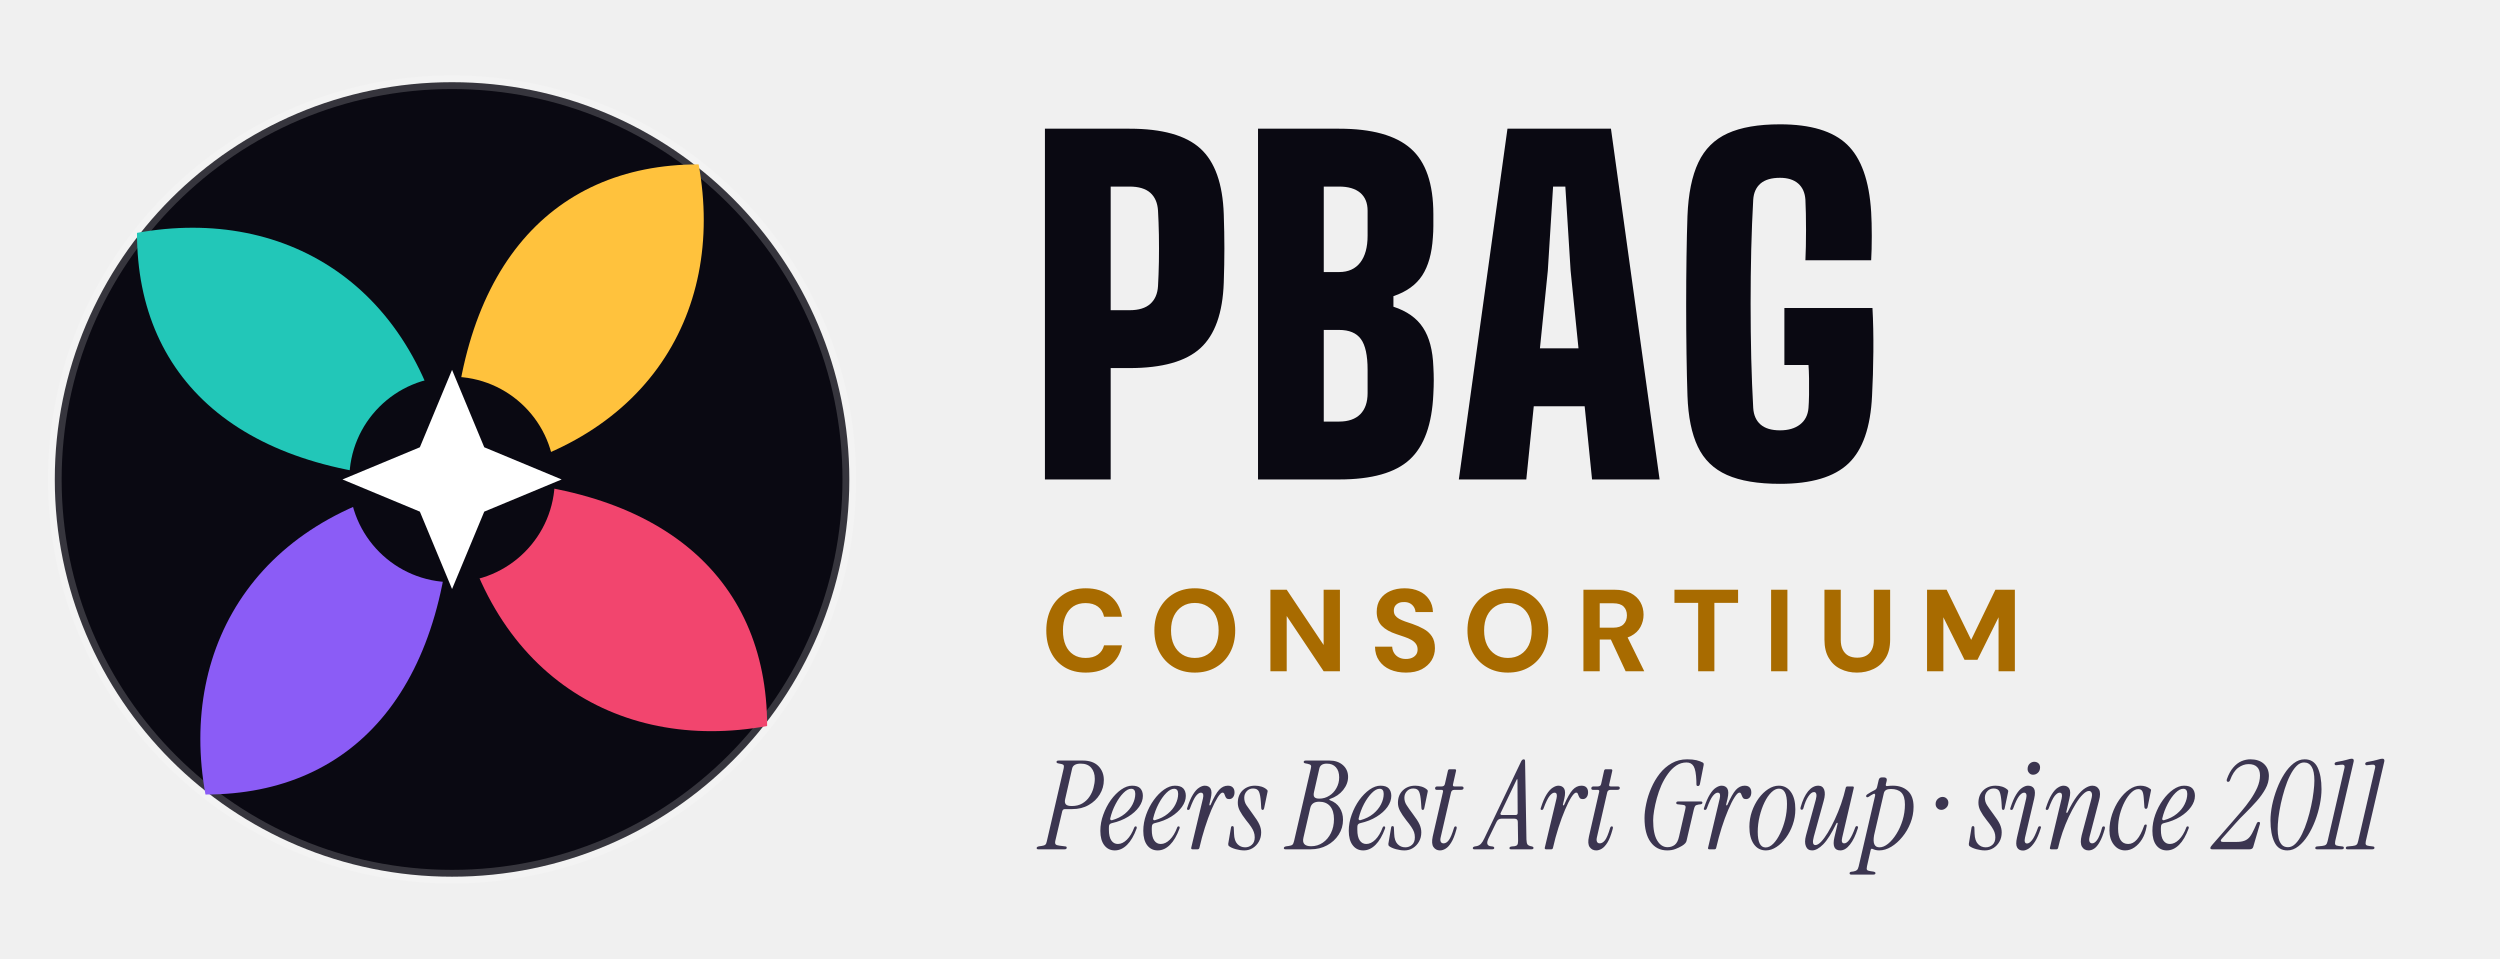
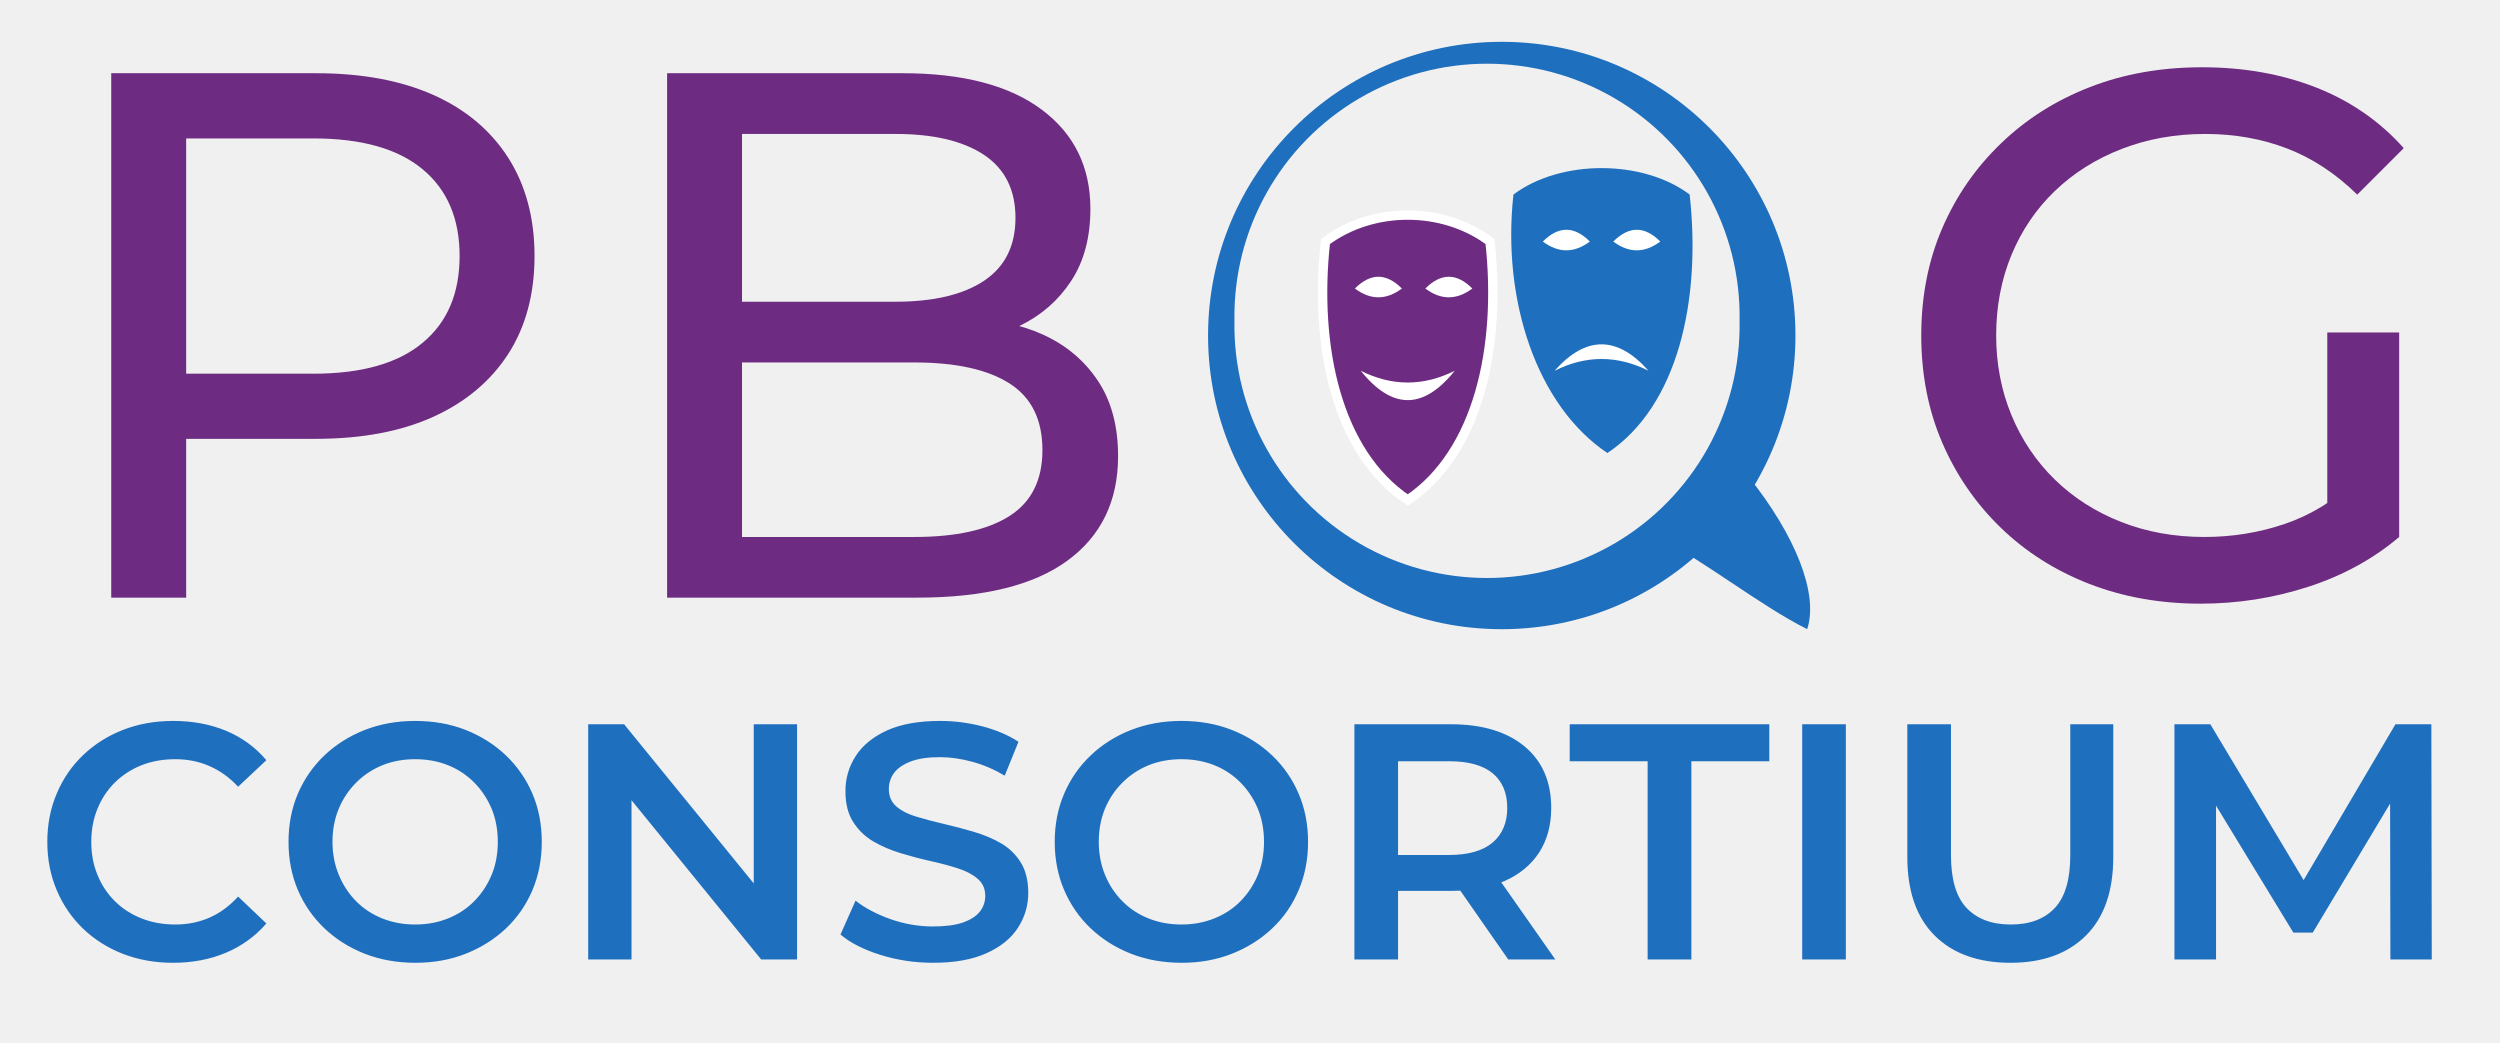
- <svg xmlns="http://www.w3.org/2000/svg" viewBox="0 0 365 140" width="365" height="140" role="img" aria-label="PBAG Consortium logo">
-   <g transform="translate(6 10)">
-     <circle cx="60" cy="60" r="58" fill="#0A0912" stroke="#FFFFFF" stroke-opacity=".18" stroke-width="2" />
-     <path d="M60 60 C60 30 74 14 96 14 C100 36 88 56 60 60Z" fill="#FFC23D" transform="rotate(0 60 60)" />
-     <path d="M60 60 C60 30 74 14 96 14 C100 36 88 56 60 60Z" fill="#F2456E" transform="rotate(90 60 60)" />
-     <path d="M60 60 C60 30 74 14 96 14 C100 36 88 56 60 60Z" fill="#8B5CF6" transform="rotate(180 60 60)" />
-     <path d="M60 60 C60 30 74 14 96 14 C100 36 88 56 60 60Z" fill="#22C7B8" transform="rotate(270 60 60)" />
-     <circle cx="60" cy="60" r="15" fill="#0A0912" />
-     <path d="M60 44 L64.7 55.3 L76 60 L64.7 64.7 L60 76 L55.3 64.7 L44 60 L55.3 55.3Z" fill="#fff" />
+ <svg xmlns="http://www.w3.org/2000/svg" viewBox="0 0 307 128" width="307" height="128" role="img" aria-label="PBAG Consortium logo">
+   <g transform="translate(4 3)">
+     <path fill="#6D2C82" d="M9.66 70.39V5.99H34.77Q43.24 5.99 49.22 8.66Q55.19 11.33 58.42 16.39Q61.64 21.45 61.64 28.44Q61.64 35.43 58.42 40.45Q55.19 45.46 49.22 48.18Q43.24 50.89 34.77 50.89H14.71L18.86 46.57V70.39ZM18.86 47.49 14.71 42.89H34.5Q43.33 42.89 47.88 39.11Q52.44 35.34 52.44 28.44Q52.44 21.54 47.88 17.77Q43.33 14.00 34.5 14.00H14.71L18.86 9.40Z M77.92 70.39V5.99H106.81Q117.94 5.99 123.92 10.46Q129.90 14.92 129.90 22.65Q129.90 27.89 127.55 31.48Q125.21 35.07 121.25 37.00Q117.3 38.93 112.69 38.93L114.35 36.17Q119.87 36.17 124.10 38.10Q128.34 40.03 130.82 43.76Q133.30 47.49 133.30 53.01Q133.30 61.29 127.09 65.84Q120.88 70.39 108.65 70.39ZM87.12 62.94H108.28Q115.91 62.94 119.96 60.37Q124.01 57.79 124.01 52.27Q124.01 46.66 119.96 44.08Q115.91 41.51 108.28 41.51H86.29V34.05H105.98Q112.97 34.05 116.84 31.48Q120.70 28.90 120.70 23.75Q120.70 18.60 116.84 16.02Q112.97 13.45 105.98 13.45H87.12Z" />
+     <path fill="#1F6FBF" fill-rule="evenodd" d="M144.35 38.20a36.06 36.06 0 1 0 72.13 0a36.06 36.06 0 1 0 -72.13 0ZM147.59 36.40a31.02 31.02 0 1 0 62.03 0a31.02 31.02 0 1 0 -62.03 0Z" />
+     <path fill="#1F6FBF" transform="translate(180.41 38.20)" d="M18.75 24.52 C24.52 27.41 31.74 33.18 37.51 36.06 C38.95 31.74 36.06 24.52 30.29 17.31 C27.41 21.64 23.08 23.80 18.75 24.52Z" />
+     <g transform="translate(180.41 38.20)">
+       <path fill="#1F6FBF" d="M1.44 -17.31 C7.21 -21.64 17.31 -21.64 23.08 -17.31 C24.52 -4.33 21.64 8.66 12.98 14.43 C4.33 8.66 0.00 -4.33 1.44 -17.31Z" />
+       <path fill="#FFFFFF" d="M5.05 -11.54 q2.89 -2.89 5.77 0.00 q-2.89 2.16 -5.77 0.00Z M13.70 -11.54 q2.89 -2.89 5.77 0.00 q-2.89 2.16 -5.77 0.00Z M6.49 4.33 q5.77 -6.49 11.54 0.00 q-5.77 -2.89 -11.54 0.00Z" />
+       <path fill="#6D2C82" stroke="#FFFFFF" stroke-width="1.15" d="M-21.64 -11.54 C-15.87 -15.87 -7.21 -15.87 -1.44 -11.54 C0.00 1.44 -2.89 14.43 -11.54 20.20 C-20.20 14.43 -23.08 1.44 -21.64 -11.54Z" />
+       <path fill="#FFFFFF" d="M-18.03 -5.77 q2.89 -2.89 5.77 0.00 q-2.89 2.16 -5.77 0.00Z M-9.38 -5.77 q2.89 -2.89 5.77 0.00 q-2.89 2.16 -5.77 0.00Z M-17.31 4.33 q5.77 7.21 11.54 0.00 q-5.77 2.89 -11.54 0.00Z" />
+     </g>
+     <path fill="#6D2C82" d="M266.24 71.13Q258.79 71.13 252.54 68.69Q246.28 66.25 241.68 61.79Q237.08 57.33 234.50 51.35Q231.93 45.37 231.93 38.19Q231.93 31.02 234.50 25.04Q237.08 19.06 241.73 14.60Q246.37 10.13 252.63 7.70Q258.88 5.26 266.43 5.26Q274.06 5.26 280.41 7.74Q286.76 10.23 291.18 15.19L285.47 20.90Q281.52 17.03 276.87 15.24Q272.22 13.45 266.8 13.45Q261.28 13.45 256.54 15.29Q251.80 17.13 248.35 20.44Q244.90 23.75 243.01 28.30Q241.13 32.86 241.13 38.19Q241.13 43.44 243.01 47.99Q244.90 52.55 248.35 55.91Q251.80 59.26 256.49 61.10Q261.18 62.94 266.70 62.94Q271.86 62.94 276.59 61.33Q281.33 59.72 285.38 55.95L290.62 62.94Q285.84 66.99 279.45 69.06Q273.05 71.13 266.24 71.13ZM290.62 62.94 281.79 61.75V37.83H290.62Z" />
+     <path fill="#1F6FBF" d="M17.24 115.23Q13.94 115.23 11.11 114.14Q8.29 113.04 6.20 111.04Q4.12 109.04 2.97 106.32Q1.81 103.60 1.81 100.38Q1.81 97.16 2.97 94.44Q4.12 91.72 6.22 89.71Q8.33 87.71 11.13 86.62Q13.94 85.53 17.28 85.53Q20.83 85.53 23.76 86.74Q26.68 87.96 28.71 90.35L25.24 93.61Q23.67 91.92 21.73 91.08Q19.80 90.23 17.53 90.23Q15.26 90.23 13.38 90.97Q11.50 91.72 10.12 93.08Q8.74 94.44 7.98 96.29Q7.21 98.15 7.21 100.38Q7.21 102.61 7.98 104.46Q8.74 106.32 10.12 107.68Q11.50 109.04 13.38 109.78Q15.26 110.53 17.53 110.53Q19.80 110.53 21.73 109.68Q23.67 108.83 25.24 107.10L28.71 110.40Q26.68 112.75 23.76 113.99Q20.83 115.23 17.24 115.23Z M47.02 115.23Q43.64 115.23 40.79 114.12Q37.95 113.00 35.84 111.00Q33.74 109.00 32.58 106.30Q31.43 103.60 31.43 100.38Q31.43 97.16 32.58 94.46Q33.74 91.76 35.84 89.76Q37.95 87.76 40.79 86.64Q43.64 85.53 46.98 85.53Q50.36 85.53 53.19 86.64Q56.02 87.76 58.12 89.76Q60.22 91.76 61.38 94.46Q62.53 97.16 62.53 100.38Q62.53 103.60 61.38 106.32Q60.22 109.04 58.12 111.02Q56.02 113.00 53.19 114.12Q50.36 115.23 47.02 115.23ZM46.98 110.53Q49.17 110.53 51.02 109.78Q52.88 109.04 54.24 107.66Q55.60 106.28 56.37 104.44Q57.13 102.61 57.13 100.38Q57.13 98.15 56.37 96.31Q55.60 94.48 54.24 93.10Q52.88 91.72 51.02 90.97Q49.17 90.23 46.98 90.23Q44.79 90.23 42.96 90.97Q41.12 91.72 39.74 93.10Q38.36 94.48 37.60 96.31Q36.83 98.15 36.83 100.38Q36.83 102.56 37.60 104.42Q38.36 106.28 39.72 107.66Q41.08 109.04 42.94 109.78Q44.79 110.53 46.98 110.53Z M68.23 114.82V85.94H72.64L90.75 108.17H88.56V85.94H93.88V114.82H89.47L71.36 92.58H73.55V114.82Z M110.59 115.23Q107.21 115.23 104.11 114.26Q101.02 113.29 99.21 111.76L101.06 107.60Q102.79 108.96 105.35 109.87Q107.91 110.77 110.59 110.77Q112.86 110.77 114.26 110.28Q115.67 109.78 116.33 108.94Q116.99 108.09 116.99 107.02Q116.99 105.70 116.04 104.90Q115.09 104.09 113.58 103.62Q112.08 103.14 110.24 102.73Q108.40 102.32 106.57 101.76Q104.73 101.20 103.23 100.32Q101.72 99.43 100.77 97.94Q99.82 96.46 99.82 94.15Q99.82 91.80 101.08 89.84Q102.34 87.88 104.92 86.70Q107.50 85.53 111.46 85.53Q114.06 85.53 116.61 86.19Q119.17 86.85 121.07 88.09L119.38 92.25Q117.44 91.10 115.38 90.54Q113.31 89.98 111.42 89.98Q109.19 89.98 107.81 90.52Q106.42 91.06 105.79 91.92Q105.15 92.79 105.15 93.90Q105.15 95.22 106.07 96.03Q107.00 96.83 108.51 97.28Q110.01 97.74 111.87 98.17Q113.73 98.60 115.56 99.14Q117.40 99.68 118.90 100.54Q120.41 101.41 121.34 102.89Q122.27 104.38 122.27 106.65Q122.27 108.96 121.01 110.92Q119.75 112.88 117.15 114.05Q114.55 115.23 110.59 115.23Z M141.12 115.23Q137.74 115.23 134.89 114.12Q132.04 113.00 129.94 111.00Q127.83 109.00 126.68 106.30Q125.52 103.60 125.52 100.38Q125.52 97.16 126.68 94.46Q127.83 91.76 129.94 89.76Q132.04 87.76 134.89 86.64Q137.74 85.53 141.08 85.53Q144.46 85.53 147.28 86.64Q150.11 87.76 152.21 89.76Q154.32 91.76 155.47 94.46Q156.63 97.16 156.63 100.38Q156.63 103.60 155.47 106.32Q154.32 109.04 152.21 111.02Q150.11 113.00 147.28 114.12Q144.46 115.23 141.12 115.23ZM141.08 110.53Q143.26 110.53 145.12 109.78Q146.98 109.04 148.34 107.66Q149.70 106.28 150.46 104.44Q151.22 102.61 151.22 100.38Q151.22 98.15 150.46 96.31Q149.70 94.48 148.34 93.10Q146.98 91.72 145.12 90.97Q143.26 90.23 141.08 90.23Q138.89 90.23 137.05 90.97Q135.22 91.72 133.84 93.10Q132.45 94.48 131.69 96.31Q130.93 98.15 130.93 100.38Q130.93 102.56 131.69 104.42Q132.45 106.28 133.82 107.66Q135.18 109.04 137.03 109.78Q138.89 110.53 141.08 110.53Z M162.32 114.82V85.94H174.16Q179.94 85.94 183.22 88.66Q186.49 91.39 186.49 96.21Q186.49 99.39 185.01 101.68Q183.52 103.97 180.78 105.18Q178.04 106.40 174.20 106.40H165.29L167.68 103.97V114.82ZM181.21 114.82 173.91 104.34H179.65L186.99 114.82ZM167.68 104.54 165.29 101.99H173.95Q177.50 101.99 179.30 100.46Q181.09 98.93 181.09 96.21Q181.09 93.45 179.30 91.96Q177.50 90.48 173.95 90.48H165.29L167.68 87.84Z M198.33 114.82V90.48H188.76V85.94H213.27V90.48H203.70V114.82Z M217.31 114.82V85.94H222.67V114.82Z M242.89 115.23Q236.95 115.23 233.58 111.89Q230.22 108.55 230.22 102.23V85.94H235.58V102.03Q235.58 106.48 237.50 108.50Q239.42 110.53 242.93 110.53Q246.43 110.53 248.33 108.50Q250.23 106.48 250.23 102.03V85.94H255.51V102.23Q255.51 108.55 252.15 111.89Q248.79 115.23 242.89 115.23Z M263.02 114.82V85.94H267.43L280.05 107.02H277.74L290.16 85.94H294.57L294.62 114.82H289.54L289.50 93.90H290.57L280.01 111.52H277.62L266.89 93.90H268.13V114.82Z" />
  </g>
-   <path fill="#0A0912" d="M152.56 70.0V18.79H164.91Q172.08 18.79 175.26 21.69Q178.44 24.59 178.67 31.28Q178.76 33.96 178.76 36.27Q178.76 38.57 178.67 41.26Q178.44 47.92 175.26 50.83Q172.08 53.74 164.91 53.74H162.16V70.0ZM162.16 45.29H164.91Q166.92 45.29 167.95 44.36Q168.97 43.44 169.07 41.77Q169.16 40.20 169.2 38.23Q169.23 36.27 169.2 34.30Q169.16 32.33 169.07 30.76Q168.97 29.07 167.95 28.15Q166.92 27.24 164.91 27.24H162.16Z M183.67 70.0V18.79H195.51Q202.68 18.79 205.97 21.69Q209.27 24.59 209.27 31.28Q209.27 32.17 209.27 33.00Q209.27 33.83 209.20 34.67Q208.98 38.16 207.64 40.22Q206.29 42.28 203.44 43.24V44.78Q206.39 45.74 207.76 47.84Q209.14 49.93 209.27 53.55Q209.33 54.60 209.33 55.50Q209.33 56.4 209.27 57.51Q208.98 64.17 205.83 67.08Q202.68 70.0 195.51 70.0ZM193.27 61.55H195.51Q197.52 61.55 198.6 60.48Q199.67 59.40 199.67 57.39Q199.67 56.52 199.67 55.69Q199.67 54.86 199.67 54.0Q199.67 50.83 198.69 49.50Q197.72 48.17 195.51 48.17H193.27ZM193.27 39.72H195.51Q197.52 39.72 198.6 38.33Q199.67 36.94 199.67 34.41Q199.67 33.48 199.67 32.57Q199.67 31.66 199.67 30.76Q199.67 29.07 198.6 28.15Q197.52 27.24 195.51 27.24H193.27Z M212.99 70.0 220.09 18.79H235.2L242.30 70.0H232.44L231.36 59.31H223.93L222.84 70.0ZM224.83 50.86H230.46L229.31 39.53L228.54 27.24H226.75L225.98 39.53Z M259.88 70.64Q255.04 70.64 252.13 69.34Q249.22 68.04 247.88 65.21Q246.53 62.38 246.37 57.77Q246.28 55.08 246.23 51.64Q246.18 48.20 246.18 44.56Q246.18 40.91 246.23 37.51Q246.28 34.12 246.37 31.53Q246.56 26.67 247.96 23.72Q249.35 20.78 252.24 19.47Q255.14 18.15 259.88 18.15Q266.6 18.15 269.68 21.11Q272.77 24.08 273.19 30.96Q273.28 32.43 273.28 34.46Q273.28 36.49 273.19 38.0H263.59Q263.68 36.20 263.68 33.56Q263.68 30.92 263.59 29.16Q263.49 27.63 262.53 26.79Q261.57 25.96 259.88 25.96Q258.02 25.96 257.04 26.79Q256.07 27.63 255.97 29.16Q255.78 32.52 255.68 36.41Q255.59 40.30 255.59 44.36Q255.59 48.43 255.68 52.32Q255.78 56.20 255.97 59.56Q256.07 61.13 257.04 61.98Q258.02 62.83 259.88 62.83Q261.70 62.83 262.80 61.98Q263.91 61.13 264.04 59.56Q264.10 58.83 264.12 57.63Q264.13 56.43 264.12 55.23Q264.10 54.03 264.04 53.29H260.52V44.97H273.38Q273.54 47.88 273.51 51.36Q273.48 54.83 273.32 57.77Q273.0 64.68 269.88 67.66Q266.76 70.64 259.88 70.64Z" />
-   <path fill="#A86B00" d="M158.52 98.20Q156.74 98.20 155.45 97.43Q154.15 96.65 153.46 95.27Q152.76 93.88 152.76 92.06Q152.76 90.24 153.46 88.85Q154.15 87.46 155.45 86.67Q156.74 85.89 158.52 85.89Q160.68 85.89 162.08 86.98Q163.47 88.07 163.81 90.04H161.19Q160.99 89.09 160.30 88.57Q159.61 88.05 158.49 88.05Q157.45 88.05 156.71 88.53Q155.97 89.02 155.58 89.92Q155.19 90.82 155.19 92.06Q155.19 93.30 155.58 94.20Q155.97 95.09 156.71 95.57Q157.45 96.06 158.49 96.06Q159.61 96.06 160.29 95.57Q160.97 95.09 161.19 94.22H163.81Q163.47 96.07 162.08 97.14Q160.68 98.20 158.52 98.20Z M174.44 98.20Q172.71 98.20 171.38 97.42Q170.05 96.64 169.30 95.25Q168.54 93.86 168.54 92.05Q168.54 90.23 169.30 88.84Q170.05 87.46 171.38 86.67Q172.71 85.89 174.44 85.89Q176.19 85.89 177.52 86.67Q178.86 87.46 179.60 88.84Q180.34 90.23 180.34 92.05Q180.34 93.86 179.60 95.25Q178.86 96.64 177.52 97.42Q176.19 98.20 174.44 98.20ZM174.44 96.06Q175.51 96.06 176.29 95.56Q177.07 95.07 177.50 94.18Q177.92 93.29 177.92 92.05Q177.92 90.80 177.50 89.91Q177.07 89.02 176.29 88.53Q175.51 88.03 174.44 88.03Q173.39 88.03 172.61 88.53Q171.84 89.02 171.40 89.91Q170.97 90.80 170.97 92.05Q170.97 93.29 171.40 94.18Q171.84 95.07 172.61 95.56Q173.39 96.06 174.44 96.06Z M185.48 98.0V86.1H187.86L193.25 94.17V86.1H195.63V98.0H193.25L187.86 89.94V98.0Z M205.27 98.20Q203.98 98.20 202.96 97.76Q201.95 97.32 201.36 96.47Q200.76 95.62 200.75 94.41H203.26Q203.28 94.92 203.53 95.33Q203.77 95.73 204.21 95.97Q204.66 96.21 205.25 96.21Q205.78 96.21 206.16 96.04Q206.54 95.87 206.76 95.56Q206.97 95.26 206.97 94.82Q206.97 94.34 206.72 94.00Q206.48 93.66 206.05 93.42Q205.63 93.18 205.07 92.99Q204.52 92.79 203.89 92.59Q202.48 92.13 201.74 91.37Q201.00 90.60 201.00 89.33Q201.00 88.24 201.52 87.47Q202.04 86.71 202.96 86.30Q203.89 85.89 205.06 85.89Q206.27 85.89 207.19 86.31Q208.11 86.72 208.64 87.51Q209.18 88.29 209.21 89.36H206.66Q206.64 88.97 206.44 88.64Q206.24 88.31 205.88 88.10Q205.52 87.90 205.03 87.90Q204.60 87.88 204.26 88.02Q203.91 88.17 203.70 88.45Q203.50 88.73 203.50 89.16Q203.50 89.58 203.70 89.86Q203.91 90.14 204.27 90.35Q204.64 90.55 205.13 90.73Q205.63 90.91 206.20 91.09Q207.10 91.40 207.85 91.82Q208.60 92.23 209.05 92.9Q209.50 93.56 209.50 94.65Q209.50 95.60 209.01 96.41Q208.51 97.21 207.58 97.71Q206.64 98.20 205.27 98.20Z M220.15 98.20Q218.41 98.20 217.09 97.42Q215.76 96.64 215.00 95.25Q214.25 93.86 214.25 92.05Q214.25 90.23 215.00 88.84Q215.76 87.46 217.09 86.67Q218.41 85.89 220.15 85.89Q221.90 85.89 223.23 86.67Q224.57 87.46 225.31 88.84Q226.05 90.23 226.05 92.05Q226.05 93.86 225.31 95.25Q224.57 96.64 223.23 97.42Q221.90 98.20 220.15 98.20ZM220.15 96.06Q221.22 96.06 222.00 95.56Q222.78 95.07 223.21 94.18Q223.63 93.29 223.63 92.05Q223.63 90.80 223.21 89.91Q222.78 89.02 222.00 88.53Q221.22 88.03 220.15 88.03Q219.09 88.03 218.32 88.53Q217.55 89.02 217.11 89.91Q216.68 90.80 216.68 92.05Q216.68 93.29 217.11 94.18Q217.55 95.07 218.32 95.56Q219.09 96.06 220.15 96.06Z M231.18 98.0V86.1H235.69Q237.13 86.1 238.08 86.59Q239.02 87.08 239.49 87.91Q239.96 88.73 239.96 89.75Q239.96 90.70 239.51 91.53Q239.06 92.37 238.10 92.87Q237.15 93.37 235.67 93.37H233.56V98.0ZM237.34 98.0 234.91 92.78H237.49L240.06 98.0ZM233.56 91.64H235.55Q236.56 91.64 237.04 91.14Q237.53 90.65 237.53 89.84Q237.53 89.04 237.05 88.56Q236.57 88.08 235.54 88.08H233.56Z M247.93 98.0V88.02H244.47V86.1H253.76V88.02H250.30V98.0Z M258.58 98.0V86.1H260.96V98.0Z M271.11 98.20Q269.79 98.20 268.72 97.67Q267.64 97.15 267.01 96.08Q266.37 95.02 266.37 93.39V86.1H268.75V93.41Q268.75 94.27 269.04 94.85Q269.33 95.43 269.86 95.73Q270.40 96.02 271.16 96.02Q271.93 96.02 272.46 95.73Q273.00 95.43 273.29 94.85Q273.58 94.27 273.58 93.41V86.1H275.96V93.39Q275.96 95.02 275.30 96.08Q274.65 97.15 273.54 97.67Q272.44 98.20 271.11 98.20Z M281.35 98.0V86.1H284.21L287.79 93.42L291.33 86.1H294.17V98.0H291.79V90.12L288.71 96.33H286.82L283.73 90.12V98.0Z" />
-   <path fill="#3B3550" d="M151.60 124.0Q151.35 124.0 151.35 123.82Q151.35 123.62 151.71 123.56L152.07 123.51Q152.46 123.46 152.62 123.32Q152.77 123.19 152.84 122.81L155.29 112.22Q155.36 111.92 155.31 111.75Q155.25 111.59 154.84 111.52L154.48 111.45Q154.25 111.4 154.25 111.25Q154.25 111.04 154.57 111.04H158.08Q159.57 111.04 160.37 111.85Q161.16 112.66 161.16 113.88Q161.16 115.01 160.57 115.98Q159.99 116.94 158.95 117.53Q157.92 118.13 156.53 118.13H155.47Q155.18 118.13 155.09 118.43L154.08 122.74Q153.99 123.13 154.13 123.28Q154.26 123.42 154.71 123.47L155.58 123.58Q155.74 123.60 155.74 123.76Q155.74 124.0 155.42 124.0ZM155.51 116.69Q155.40 117.16 155.60 117.42Q155.81 117.68 156.48 117.68Q157.38 117.68 158.02 117.30Q158.66 116.92 159.06 116.32Q159.47 115.72 159.65 115.02Q159.84 114.33 159.84 113.70Q159.84 112.71 159.32 112.10Q158.80 111.49 157.79 111.49Q156.69 111.49 156.53 112.21Z M162.76 124.16Q161.81 124.16 161.23 123.41Q160.65 122.66 160.65 121.3Q160.65 120.11 161.08 118.94Q161.50 117.77 162.18 116.81Q162.87 115.86 163.69 115.28Q164.51 114.71 165.28 114.71Q166.13 114.71 166.49 115.11Q166.86 115.52 166.86 116.20Q166.86 117.01 166.30 117.81Q165.73 118.61 164.71 119.24Q163.70 119.87 162.33 120.18Q161.93 120.27 161.91 120.63Q161.9 120.76 161.9 120.89Q161.9 121.03 161.9 121.15Q161.9 122.18 162.25 122.70Q162.60 123.22 163.21 123.22Q163.89 123.22 164.53 122.59Q165.17 121.96 165.60 120.81Q165.66 120.65 165.82 120.65Q165.93 120.65 165.95 120.74Q165.98 120.83 165.95 120.95Q165.37 122.54 164.55 123.35Q163.73 124.16 162.76 124.16ZM162.09 119.5Q162.06 119.62 162.14 119.70Q162.22 119.78 162.35 119.75Q163.46 119.44 164.22 118.82Q164.97 118.20 165.36 117.43Q165.75 116.65 165.75 115.91Q165.75 115.16 165.15 115.16Q164.63 115.16 164.02 115.77Q163.41 116.38 162.89 117.37Q162.36 118.36 162.09 119.5Z M169.02 124.16Q168.07 124.16 167.49 123.41Q166.92 122.66 166.92 121.3Q166.92 120.11 167.34 118.94Q167.76 117.77 168.45 116.81Q169.13 115.86 169.95 115.28Q170.77 114.71 171.54 114.71Q172.39 114.71 172.76 115.11Q173.13 115.52 173.13 116.20Q173.13 117.01 172.56 117.81Q171.99 118.61 170.98 119.24Q169.96 119.87 168.59 120.18Q168.2 120.27 168.18 120.63Q168.16 120.76 168.16 120.89Q168.16 121.03 168.16 121.15Q168.16 122.18 168.51 122.70Q168.86 123.22 169.47 123.22Q170.16 123.22 170.80 122.59Q171.44 121.96 171.87 120.81Q171.92 120.65 172.08 120.65Q172.19 120.65 172.22 120.74Q172.25 120.83 172.21 120.95Q171.63 122.54 170.81 123.35Q170.0 124.16 169.02 124.16ZM168.36 119.5Q168.32 119.62 168.40 119.70Q168.48 119.78 168.61 119.75Q169.73 119.44 170.48 118.82Q171.24 118.20 171.62 117.43Q172.01 116.65 172.01 115.91Q172.01 115.16 171.42 115.16Q170.89 115.16 170.28 115.77Q169.67 116.38 169.15 117.37Q168.63 118.36 168.36 119.5Z M174.12 124.0Q173.87 124.0 173.92 123.76L175.63 116.58Q175.72 116.18 175.66 115.96Q175.59 115.73 175.32 115.73Q175.00 115.73 174.61 116.21Q174.23 116.69 173.74 118.02Q173.67 118.25 173.49 118.25Q173.22 118.25 173.34 117.93Q173.74 116.69 174.18 115.99Q174.62 115.28 175.07 115.0Q175.52 114.71 175.90 114.71Q176.49 114.71 176.75 115.15Q177.00 115.59 176.76 116.60L176.57 117.44Q176.55 117.57 176.62 117.59Q176.69 117.61 176.75 117.50Q177.43 115.93 177.99 115.32Q178.55 114.71 179.27 114.71Q179.75 114.71 179.99 114.97Q180.24 115.23 180.24 115.68Q180.24 116.13 180.02 116.40Q179.81 116.67 179.46 116.67Q179.18 116.67 179.05 116.53Q178.92 116.38 178.86 116.19Q178.80 116.00 178.73 115.86Q178.65 115.72 178.49 115.72Q178.22 115.72 177.79 116.40Q177.36 117.08 176.86 118.24Q176.37 119.41 175.91 120.85Q175.45 122.29 175.11 123.80Q175.05 124.0 174.85 124.0Z M181.68 124.16Q181.08 124.16 180.43 123.98Q179.77 123.80 179.43 123.53Q179.30 123.42 179.32 123.20L179.72 120.85Q179.75 120.61 179.93 120.61Q180.13 120.61 180.13 120.86L180.17 121.73Q180.20 122.75 180.66 123.23Q181.12 123.71 181.79 123.71Q182.36 123.71 182.77 123.34Q183.19 122.97 183.19 122.25Q183.19 121.84 183.06 121.48Q182.94 121.13 182.67 120.73Q182.40 120.32 181.93 119.75Q181.32 118.96 181.02 118.39Q180.72 117.82 180.72 117.21Q180.72 116.08 181.43 115.39Q182.15 114.71 183.24 114.71Q183.73 114.71 184.19 114.85Q184.65 115.0 184.95 115.28Q185.12 115.41 185.06 115.61L184.56 118.02Q184.50 118.25 184.34 118.25Q184.18 118.25 184.14 118.00L184.09 117.14Q184.02 116.06 183.81 115.59Q183.60 115.12 182.95 115.12Q182.38 115.12 182.02 115.52Q181.66 115.91 181.66 116.47Q181.66 117.07 181.98 117.56Q182.31 118.06 182.87 118.81Q183.60 119.78 183.86 120.36Q184.13 120.94 184.13 121.53Q184.13 122.29 183.79 122.88Q183.46 123.47 182.90 123.82Q182.34 124.16 181.68 124.16Z M187.69 124.0Q187.44 124.0 187.44 123.82Q187.44 123.62 187.80 123.56L188.16 123.51Q188.55 123.46 188.70 123.32Q188.84 123.19 188.93 122.81L191.38 112.22Q191.47 111.86 191.38 111.73Q191.29 111.59 190.93 111.52L190.57 111.45Q190.34 111.4 190.34 111.25Q190.34 111.04 190.66 111.04H194.10Q195.30 111.04 196.06 111.70Q196.82 112.37 196.82 113.43Q196.82 114.44 196.1 115.34Q195.38 116.24 194.17 116.65Q194.08 116.67 194.08 116.73Q194.08 116.8 194.17 116.83Q195.11 117.17 195.59 117.93Q196.08 118.69 196.08 119.69Q196.08 120.88 195.45 121.86Q194.82 122.84 193.75 123.42Q192.68 124.0 191.36 124.0ZM192.62 116.60Q193.41 116.60 194.07 116.18Q194.73 115.77 195.12 115.06Q195.52 114.35 195.52 113.50Q195.52 112.55 195.04 112.02Q194.57 111.49 193.72 111.49Q192.78 111.49 192.62 112.21L191.85 115.61Q191.72 116.15 191.90 116.37Q192.08 116.60 192.62 116.60ZM191.42 123.55Q192.37 123.55 193.13 123.03Q193.88 122.52 194.32 121.62Q194.76 120.72 194.76 119.60Q194.76 118.38 194.20 117.71Q193.63 117.05 192.60 117.05Q191.49 117.05 191.29 118.00L190.30 122.30Q190.01 123.55 191.42 123.55Z M199.03 124.16Q198.07 124.16 197.50 123.41Q196.92 122.66 196.92 121.3Q196.92 120.11 197.35 118.94Q197.77 117.77 198.45 116.81Q199.14 115.86 199.96 115.28Q200.78 114.71 201.55 114.71Q202.39 114.71 202.76 115.11Q203.13 115.52 203.13 116.20Q203.13 117.01 202.57 117.81Q202.00 118.61 200.98 119.24Q199.97 119.87 198.60 120.18Q198.20 120.27 198.18 120.63Q198.17 120.76 198.17 120.89Q198.17 121.03 198.17 121.15Q198.17 122.18 198.52 122.70Q198.87 123.22 199.48 123.22Q200.16 123.22 200.80 122.59Q201.44 121.96 201.87 120.81Q201.93 120.65 202.09 120.65Q202.20 120.65 202.22 120.74Q202.25 120.83 202.22 120.95Q201.64 122.54 200.82 123.35Q200.00 124.16 199.03 124.16ZM198.36 119.5Q198.33 119.62 198.41 119.70Q198.49 119.78 198.61 119.75Q199.73 119.44 200.49 118.82Q201.24 118.20 201.63 117.43Q202.02 116.65 202.02 115.91Q202.02 115.16 201.42 115.16Q200.90 115.16 200.29 115.77Q199.68 116.38 199.15 117.37Q198.63 118.36 198.36 119.5Z M205.06 124.16Q204.47 124.16 203.81 123.98Q203.15 123.80 202.81 123.53Q202.68 123.42 202.70 123.20L203.10 120.85Q203.13 120.61 203.31 120.61Q203.51 120.61 203.51 120.86L203.55 121.73Q203.58 122.75 204.04 123.23Q204.50 123.71 205.17 123.71Q205.74 123.71 206.16 123.34Q206.57 122.97 206.57 122.25Q206.57 121.84 206.45 121.48Q206.32 121.13 206.05 120.73Q205.78 120.32 205.31 119.75Q204.70 118.96 204.40 118.39Q204.10 117.82 204.10 117.21Q204.10 116.08 204.82 115.39Q205.53 114.71 206.63 114.71Q207.11 114.71 207.57 114.85Q208.03 115.0 208.34 115.28Q208.50 115.41 208.44 115.61L207.94 118.02Q207.89 118.25 207.72 118.25Q207.56 118.25 207.53 118.00L207.47 117.14Q207.40 116.06 207.19 115.59Q206.99 115.12 206.34 115.12Q205.76 115.12 205.40 115.52Q205.04 115.91 205.04 116.47Q205.04 117.07 205.37 117.56Q205.69 118.06 206.25 118.81Q206.99 119.78 207.25 120.36Q207.51 120.94 207.51 121.53Q207.51 122.29 207.17 122.88Q206.84 123.47 206.28 123.82Q205.73 124.16 205.06 124.16Z M210.24 124.16Q209.63 124.16 209.29 123.67Q208.95 123.19 209.18 122.11L210.68 115.59Q210.73 115.32 210.46 115.32H209.78Q209.52 115.32 209.52 115.09Q209.52 114.96 209.61 114.89Q209.70 114.82 209.83 114.82H210.48Q210.89 114.82 210.96 114.44L211.4 112.51Q211.45 112.31 211.65 112.31H212.39Q212.64 112.31 212.58 112.55L212.13 114.55Q212.08 114.82 212.35 114.82H213.38Q213.68 114.82 213.68 115.05Q213.68 115.32 213.30 115.32H212.33Q211.94 115.32 211.85 115.70L210.33 122.29Q210.24 122.68 210.36 122.91Q210.48 123.13 210.77 123.13Q211.18 123.13 211.53 122.66Q211.88 122.2 212.28 120.88Q212.35 120.65 212.51 120.65Q212.64 120.65 212.67 120.75Q212.71 120.86 212.62 121.15Q212.28 122.38 211.87 123.02Q211.47 123.67 211.05 123.91Q210.64 124.16 210.24 124.16Z M215.25 124.0Q215.03 124.0 215.03 123.82Q215.03 123.65 215.32 123.58L215.61 123.53Q215.97 123.46 216.23 123.18Q216.49 122.90 216.72 122.39L222.10 111.14Q222.2 110.96 222.29 110.91Q222.38 110.86 222.45 110.86Q222.54 110.86 222.60 110.91Q222.66 110.96 222.66 111.14L222.86 122.56Q222.88 123.06 222.99 123.25Q223.1 123.44 223.44 123.53L223.67 123.58Q223.89 123.64 223.89 123.80Q223.89 124.0 223.58 124.0H220.61Q220.38 124.0 220.38 123.82Q220.38 123.62 220.74 123.58L221.10 123.55Q221.40 123.51 221.52 123.35Q221.64 123.19 221.64 122.79L221.60 120.00Q221.60 119.53 221.12 119.53H219.19Q218.72 119.53 218.49 120.00L217.32 122.41Q216.83 123.44 217.64 123.55L217.89 123.58Q218.16 123.62 218.16 123.80Q218.16 124.0 217.86 124.0ZM219.26 118.99H221.28Q221.58 118.99 221.58 118.69L221.55 113.77H221.46L219.10 118.69Q219.03 118.81 219.08 118.90Q219.14 118.99 219.26 118.99Z M225.74 124.0Q225.49 124.0 225.54 123.76L227.25 116.58Q227.34 116.18 227.28 115.96Q227.22 115.73 226.95 115.73Q226.62 115.73 226.24 116.21Q225.85 116.69 225.36 118.02Q225.29 118.25 225.11 118.25Q224.84 118.25 224.97 117.93Q225.36 116.69 225.80 115.99Q226.25 115.28 226.7 115.0Q227.15 114.71 227.52 114.71Q228.12 114.71 228.37 115.15Q228.62 115.59 228.39 116.60L228.19 117.44Q228.17 117.57 228.24 117.59Q228.32 117.61 228.37 117.50Q229.05 115.93 229.61 115.32Q230.17 114.71 230.89 114.71Q231.38 114.71 231.62 114.97Q231.86 115.23 231.86 115.68Q231.86 116.13 231.64 116.40Q231.43 116.67 231.09 116.67Q230.80 116.67 230.67 116.53Q230.55 116.38 230.48 116.19Q230.42 116.00 230.35 115.86Q230.28 115.72 230.12 115.72Q229.85 115.72 229.41 116.40Q228.98 117.08 228.49 118.24Q227.99 119.41 227.53 120.85Q227.07 122.29 226.73 123.80Q226.68 124.0 226.48 124.0Z M233.05 124.16Q232.44 124.16 232.09 123.67Q231.75 123.19 231.99 122.11L233.48 115.59Q233.54 115.32 233.26 115.32H232.58Q232.33 115.32 232.33 115.09Q232.33 114.96 232.42 114.89Q232.51 114.82 232.64 114.82H233.28Q233.70 114.82 233.77 114.44L234.20 112.51Q234.26 112.31 234.45 112.31H235.19Q235.44 112.31 235.39 112.55L234.94 114.55Q234.89 114.82 235.16 114.82H236.18Q236.49 114.82 236.49 115.05Q236.49 115.32 236.11 115.32H235.14Q234.74 115.32 234.65 115.70L233.14 122.29Q233.05 122.68 233.17 122.91Q233.28 123.13 233.57 123.13Q233.98 123.13 234.34 122.66Q234.69 122.2 235.08 120.88Q235.16 120.65 235.32 120.65Q235.44 120.65 235.48 120.75Q235.51 120.86 235.42 121.15Q235.08 122.38 234.68 123.02Q234.27 123.67 233.86 123.91Q233.45 124.16 233.05 124.16Z M243.42 124.16Q241.87 124.16 240.99 122.94Q240.10 121.73 240.10 119.44Q240.10 118.49 240.35 117.34Q240.59 116.18 241.09 115.04Q241.58 113.90 242.32 112.95Q243.06 112.01 244.07 111.43Q245.07 110.86 246.33 110.86Q247.12 110.86 247.68 110.99Q248.24 111.13 248.62 111.34Q248.78 111.43 248.73 111.72L248.19 114.46Q248.13 114.76 247.90 114.76Q247.68 114.76 247.68 114.53L247.67 114.01Q247.61 112.46 247.28 111.89Q246.95 111.32 246.24 111.32Q245.42 111.32 244.74 111.77Q244.06 112.22 243.52 112.98Q242.97 113.74 242.56 114.65Q242.16 115.57 241.90 116.53Q241.64 117.48 241.50 118.33Q241.36 119.17 241.36 119.77Q241.36 121.73 241.95 122.71Q242.53 123.69 243.47 123.69Q244.05 123.69 244.50 123.36Q244.95 123.02 245.14 122.14L246.04 118.20Q246.14 117.84 246.07 117.69Q246.01 117.53 245.59 117.50L244.96 117.43Q244.73 117.41 244.73 117.23Q244.73 117.01 245.05 117.01H248.31Q248.55 117.01 248.55 117.19Q248.55 117.39 248.28 117.43L248.01 117.46Q247.61 117.52 247.49 117.68Q247.38 117.84 247.29 118.22L246.24 122.74Q246.21 122.93 246.05 123.11Q245.90 123.29 245.58 123.49Q245.13 123.76 244.60 123.96Q244.08 124.16 243.42 124.16Z M249.57 124.0Q249.32 124.0 249.38 123.76L251.08 116.58Q251.17 116.18 251.11 115.96Q251.05 115.73 250.78 115.73Q250.45 115.73 250.07 116.21Q249.68 116.69 249.2 118.02Q249.12 118.25 248.94 118.25Q248.67 118.25 248.80 117.93Q249.2 116.69 249.64 115.99Q250.08 115.28 250.53 115.0Q250.98 114.71 251.35 114.71Q251.95 114.71 252.20 115.15Q252.45 115.59 252.22 116.60L252.02 117.44Q252.00 117.57 252.07 117.59Q252.15 117.61 252.20 117.50Q252.89 115.93 253.44 115.32Q254.00 114.71 254.72 114.71Q255.21 114.71 255.45 114.97Q255.69 115.23 255.69 115.68Q255.69 116.13 255.48 116.40Q255.26 116.67 254.92 116.67Q254.63 116.67 254.51 116.53Q254.38 116.38 254.32 116.19Q254.25 116.00 254.18 115.86Q254.11 115.72 253.95 115.72Q253.68 115.72 253.25 116.40Q252.81 117.08 252.32 118.24Q251.82 119.41 251.36 120.85Q250.91 122.29 250.56 123.80Q250.51 124.0 250.31 124.0Z M257.82 124.16Q256.70 124.16 256.05 123.23Q255.41 122.30 255.41 120.72Q255.41 119.55 255.78 118.47Q256.16 117.39 256.78 116.54Q257.40 115.70 258.17 115.20Q258.93 114.71 259.71 114.71Q260.82 114.71 261.47 115.63Q262.12 116.54 262.12 118.15Q262.12 119.32 261.74 120.4Q261.36 121.48 260.74 122.32Q260.12 123.17 259.36 123.66Q258.59 124.16 257.82 124.16ZM257.78 123.73Q258.36 123.73 258.91 123.17Q259.46 122.61 259.90 121.69Q260.35 120.77 260.63 119.65Q260.9 118.52 260.9 117.39Q260.9 115.14 259.72 115.14Q259.17 115.14 258.61 115.69Q258.05 116.24 257.61 117.16Q257.17 118.07 256.90 119.20Q256.63 120.32 256.63 121.46Q256.63 123.73 257.78 123.73Z M264.57 124.16Q263.90 124.16 263.66 123.55Q263.41 122.95 263.68 121.96L265.11 116.74Q265.25 116.22 265.18 115.93Q265.11 115.64 264.85 115.64Q264.44 115.64 264.02 116.27Q263.59 116.90 263.29 118.02Q263.23 118.22 263.05 118.22Q262.80 118.22 262.89 117.86Q263.31 116.35 263.98 115.53Q264.66 114.71 265.47 114.71Q266.11 114.71 266.33 115.30Q266.55 115.9 266.26 116.92L264.82 122.14Q264.48 123.38 265.05 123.38Q265.41 123.38 265.88 122.90Q266.35 122.41 266.86 121.57Q267.37 120.72 267.88 119.64Q268.38 118.56 268.80 117.37Q269.21 116.18 269.48 115.01Q269.53 114.82 269.73 114.82H270.45Q270.71 114.82 270.65 115.05L268.96 122.29Q268.76 123.13 269.26 123.13Q270.02 123.13 270.85 120.85Q270.92 120.61 271.10 120.61Q271.21 120.61 271.25 120.70Q271.30 120.79 271.24 120.94Q270.76 122.47 270.09 123.31Q269.43 124.16 268.69 124.16Q267.39 124.16 267.82 122.27L268.29 120.27Q268.33 120.14 268.25 120.13Q268.17 120.11 268.11 120.22Q267.07 122.38 266.19 123.27Q265.30 124.16 264.57 124.16Z M270.27 127.69Q270.04 127.69 270.04 127.49Q270.04 127.31 270.33 127.27L270.58 127.24Q270.94 127.18 271.11 127.03Q271.28 126.88 271.37 126.48L273.77 116.15Q273.80 116.00 273.72 115.92Q273.64 115.84 273.49 115.93Q273.31 116.02 273.15 116.12Q272.99 116.22 272.83 116.33Q272.67 116.44 272.56 116.39Q272.45 116.35 272.45 116.22Q272.45 116.09 272.63 115.97Q273.14 115.63 273.67 115.37Q273.98 115.23 274.05 114.91L274.29 113.88Q274.38 113.50 274.75 113.50H275.08Q275.29 113.50 275.40 113.63Q275.51 113.75 275.46 113.99L275.33 114.51Q275.28 114.82 275.56 114.76Q275.98 114.71 276.36 114.71Q277.69 114.71 278.53 115.46Q279.38 116.22 279.38 117.79Q279.38 119.01 278.93 120.15Q278.48 121.3 277.74 122.19Q277.00 123.1 276.12 123.63Q275.24 124.16 274.36 124.16Q273.87 124.16 273.44 123.96Q273.17 123.83 273.12 124.10L272.58 126.48Q272.49 126.88 272.59 127.00Q272.68 127.13 273.03 127.18L273.49 127.25Q273.82 127.31 273.82 127.47Q273.82 127.69 273.51 127.69ZM273.62 121.93Q273.30 123.71 274.4 123.71Q275.03 123.71 275.67 123.18Q276.32 122.65 276.88 121.75Q277.44 120.86 277.78 119.75Q278.12 118.63 278.12 117.46Q278.12 116.26 277.60 115.72Q277.08 115.19 276.07 115.19Q275.17 115.19 275.04 115.81Z M283.45 118.24Q283.07 118.24 282.84 117.99Q282.60 117.75 282.60 117.39Q282.60 116.92 282.93 116.63Q283.25 116.35 283.61 116.35Q283.97 116.35 284.21 116.59Q284.46 116.83 284.46 117.19Q284.46 117.66 284.13 117.95Q283.81 118.24 283.45 118.24Z M289.80 124.16Q289.21 124.16 288.55 123.98Q287.90 123.80 287.55 123.53Q287.43 123.42 287.45 123.20L287.84 120.85Q287.88 120.61 288.06 120.61Q288.26 120.61 288.26 120.86L288.29 121.73Q288.33 122.75 288.79 123.23Q289.25 123.71 289.91 123.71Q290.49 123.71 290.90 123.34Q291.32 122.97 291.32 122.25Q291.32 121.84 291.19 121.48Q291.06 121.13 290.79 120.73Q290.52 120.32 290.06 119.75Q289.44 118.96 289.15 118.39Q288.85 117.82 288.85 117.21Q288.85 116.08 289.56 115.39Q290.27 114.71 291.37 114.71Q291.86 114.71 292.31 114.85Q292.77 115.0 293.08 115.28Q293.24 115.41 293.19 115.61L292.68 118.02Q292.63 118.25 292.47 118.25Q292.31 118.25 292.27 118.00L292.22 117.14Q292.14 116.06 291.94 115.59Q291.73 115.12 291.08 115.12Q290.51 115.12 290.15 115.52Q289.79 115.91 289.79 116.47Q289.79 117.07 290.11 117.56Q290.43 118.06 290.99 118.81Q291.73 119.78 291.99 120.36Q292.25 120.94 292.25 121.53Q292.25 122.29 291.92 122.88Q291.59 123.47 291.03 123.82Q290.47 124.16 289.80 124.16Z M296.82 113.11Q296.48 113.11 296.26 112.86Q296.03 112.62 296.03 112.28Q296.03 111.79 296.33 111.50Q296.63 111.22 297.00 111.22Q297.36 111.22 297.61 111.44Q297.85 111.67 297.85 112.03Q297.85 112.53 297.54 112.82Q297.24 113.11 296.82 113.11ZM295.35 124.18Q294.75 124.18 294.50 123.73Q294.25 123.29 294.48 122.29L295.82 116.58Q295.91 116.18 295.84 115.96Q295.78 115.73 295.51 115.73Q295.19 115.73 294.80 116.21Q294.41 116.69 293.93 118.02Q293.85 118.25 293.67 118.25Q293.40 118.25 293.53 117.93Q293.93 116.69 294.37 115.99Q294.81 115.28 295.26 115.0Q295.71 114.71 296.09 114.71Q296.72 114.71 296.97 115.15Q297.22 115.59 296.99 116.60L295.65 122.30Q295.56 122.70 295.63 122.92Q295.69 123.15 295.96 123.15Q296.28 123.15 296.67 122.67Q297.06 122.2 297.54 120.86Q297.62 120.63 297.8 120.63Q298.07 120.63 297.94 120.95Q297.56 122.18 297.10 122.89Q296.64 123.60 296.19 123.89Q295.74 124.18 295.35 124.18Z M299.29 123.76 301.00 116.58Q301.09 116.18 301.03 115.96Q300.96 115.73 300.69 115.73Q300.37 115.73 299.98 116.21Q299.6 116.69 299.11 118.02Q299.04 118.25 298.86 118.25Q298.59 118.25 298.71 117.93Q299.11 116.69 299.55 115.99Q299.99 115.28 300.44 115.0Q300.89 114.71 301.27 114.71Q301.86 114.71 302.12 115.15Q302.37 115.59 302.13 116.60L301.68 118.54Q301.67 118.67 301.74 118.69Q301.81 118.70 301.86 118.6Q302.57 117.14 303.21 116.28Q303.86 115.43 304.44 115.07Q305.01 114.71 305.48 114.71Q306.15 114.71 306.45 115.25Q306.76 115.79 306.45 116.90L305.09 122.12Q304.96 122.63 305.07 122.88Q305.18 123.13 305.46 123.13Q305.82 123.13 306.17 122.65Q306.53 122.18 306.90 120.85Q306.96 120.65 307.14 120.65Q307.28 120.65 307.31 120.75Q307.34 120.86 307.30 121.01Q306.96 122.23 306.56 122.92Q306.17 123.62 305.76 123.89Q305.36 124.16 304.94 124.16Q304.29 124.16 303.97 123.62Q303.65 123.08 303.93 121.94L305.32 116.72Q305.52 116.02 305.38 115.75Q305.25 115.48 305.00 115.48Q304.60 115.48 304.1 115.98Q303.59 116.47 303.07 117.33Q302.55 118.18 302.04 119.26Q301.54 120.34 301.13 121.51Q300.73 122.68 300.48 123.80Q300.42 124.0 300.23 124.0H299.49Q299.24 124.0 299.29 123.76Z M310.27 124.16Q309.28 124.16 308.63 123.34Q307.98 122.52 307.98 121.24Q307.98 120.04 308.37 118.87Q308.76 117.71 309.41 116.77Q310.07 115.82 310.87 115.27Q311.67 114.71 312.48 114.71Q313.35 114.71 313.94 115.18Q314.03 115.25 314.05 115.29Q314.07 115.34 314.03 115.48L313.55 117.84Q313.49 118.09 313.31 118.09Q313.11 118.09 313.08 117.82L312.99 116.54Q312.93 115.72 312.74 115.46Q312.56 115.21 312.20 115.21Q311.69 115.21 311.17 115.71Q310.65 116.20 310.21 117.04Q309.77 117.88 309.50 118.89Q309.24 119.91 309.24 120.95Q309.24 123.22 310.72 123.22Q311.42 123.22 311.99 122.57Q312.56 121.93 313.04 120.56Q313.1 120.38 313.29 120.38Q313.40 120.38 313.42 120.46Q313.44 120.54 313.38 120.77Q313.20 121.76 312.74 122.52Q312.27 123.28 311.63 123.72Q310.99 124.16 310.27 124.16Z M316.35 124.16Q315.40 124.16 314.82 123.41Q314.25 122.66 314.25 121.3Q314.25 120.11 314.67 118.94Q315.09 117.77 315.78 116.81Q316.46 115.86 317.28 115.28Q318.10 114.71 318.87 114.71Q319.72 114.71 320.09 115.11Q320.46 115.52 320.46 116.20Q320.46 117.01 319.89 117.81Q319.32 118.61 318.31 119.24Q317.29 119.87 315.92 120.18Q315.53 120.27 315.51 120.63Q315.49 120.76 315.49 120.89Q315.49 121.03 315.49 121.15Q315.49 122.18 315.84 122.70Q316.19 123.22 316.80 123.22Q317.49 123.22 318.13 122.59Q318.77 121.96 319.20 120.81Q319.25 120.65 319.41 120.65Q319.52 120.65 319.55 120.74Q319.58 120.83 319.54 120.95Q318.96 122.54 318.14 123.35Q317.33 124.16 316.35 124.16ZM315.69 119.5Q315.65 119.62 315.73 119.70Q315.81 119.78 315.94 119.75Q317.06 119.44 317.81 118.82Q318.57 118.20 318.95 117.43Q319.34 116.65 319.34 115.91Q319.34 115.16 318.75 115.16Q318.23 115.16 317.61 115.77Q317.00 116.38 316.48 117.37Q315.96 118.36 315.69 119.5Z M323.01 124.0Q322.71 124.0 322.71 123.82Q322.71 123.64 323.0 123.33L325.95 119.95Q326.52 119.28 327.22 118.48Q327.91 117.68 328.53 116.79Q329.15 115.9 329.56 114.99Q329.96 114.08 329.96 113.2Q329.96 112.42 329.54 111.99Q329.12 111.56 328.29 111.56Q327.51 111.56 326.78 112.09Q326.06 112.62 325.59 113.90Q325.50 114.15 325.30 114.15Q325.17 114.15 325.12 114.04Q325.07 113.93 325.12 113.77Q325.50 112.69 326.06 112.05Q326.61 111.41 327.26 111.13Q327.91 110.86 328.56 110.86Q329.80 110.86 330.53 111.52Q331.26 112.19 331.26 113.30Q331.26 114.26 330.75 115.18Q330.25 116.09 329.47 116.97Q328.68 117.86 327.84 118.69Q326.99 119.51 326.33 120.27L324.35 122.50Q324.20 122.66 324.25 122.79Q324.29 122.92 324.53 122.92H326.54Q327.24 122.92 327.68 122.75Q328.13 122.59 328.46 122.19Q328.79 121.78 329.13 121.01L329.49 120.20Q329.58 120.00 329.76 120.00Q330.03 120.00 329.94 120.32L328.97 123.65Q328.92 123.85 328.77 123.92Q328.63 124.0 328.43 124.0Z M333.96 124.16Q332.64 124.16 332.07 122.96Q331.49 121.76 331.49 119.78Q331.49 118.76 331.73 117.55Q331.98 116.35 332.43 115.17Q332.88 113.99 333.50 113.01Q334.12 112.03 334.88 111.44Q335.63 110.86 336.48 110.86Q337.79 110.86 338.37 112.05Q338.94 113.25 338.94 115.23Q338.94 116.24 338.70 117.44Q338.46 118.65 338.01 119.83Q337.56 121.01 336.94 121.99Q336.32 122.97 335.56 123.56Q334.80 124.16 333.96 124.16ZM334.05 123.69Q334.64 123.69 335.15 123.17Q335.67 122.65 336.10 121.76Q336.53 120.88 336.86 119.82Q337.20 118.76 337.43 117.66Q337.67 116.56 337.78 115.60Q337.90 114.64 337.90 113.97Q337.90 112.60 337.51 111.96Q337.13 111.32 336.39 111.32Q335.79 111.32 335.28 111.85Q334.77 112.37 334.34 113.24Q333.90 114.11 333.57 115.18Q333.24 116.26 333.00 117.34Q332.77 118.43 332.65 119.41Q332.54 120.38 332.54 121.04Q332.54 121.76 332.67 122.36Q332.81 122.95 333.13 123.32Q333.45 123.69 334.05 123.69Z M338.30 124.0Q338.03 124.0 338.03 123.82Q338.03 123.60 338.30 123.58L339.02 123.51Q339.41 123.47 339.58 123.33Q339.75 123.19 339.83 122.81L342.29 112.12Q342.36 111.81 342.22 111.71Q342.08 111.61 341.79 111.65L341.12 111.72Q340.98 111.74 340.91 111.67Q340.85 111.59 340.85 111.52Q340.85 111.29 341.21 111.23Q342.18 111.07 342.66 110.92Q343.14 110.77 343.35 110.77Q343.71 110.77 343.64 111.16L340.94 122.81Q340.87 123.19 340.97 123.33Q341.07 123.47 341.43 123.51L341.99 123.58Q342.20 123.60 342.20 123.78Q342.20 124.0 341.88 124.0Z M342.76 124.0Q342.49 124.0 342.49 123.82Q342.49 123.60 342.76 123.58L343.48 123.51Q343.88 123.47 344.05 123.33Q344.22 123.19 344.29 122.81L346.76 112.12Q346.83 111.81 346.68 111.71Q346.54 111.61 346.25 111.65L345.59 111.72Q345.44 111.74 345.38 111.67Q345.32 111.59 345.32 111.52Q345.32 111.29 345.68 111.23Q346.65 111.07 347.12 110.92Q347.60 110.77 347.82 110.77Q348.18 110.77 348.11 111.16L345.41 122.81Q345.33 123.19 345.43 123.33Q345.53 123.47 345.89 123.51L346.45 123.58Q346.67 123.60 346.67 123.78Q346.67 124.0 346.34 124.0Z" />
</svg>
